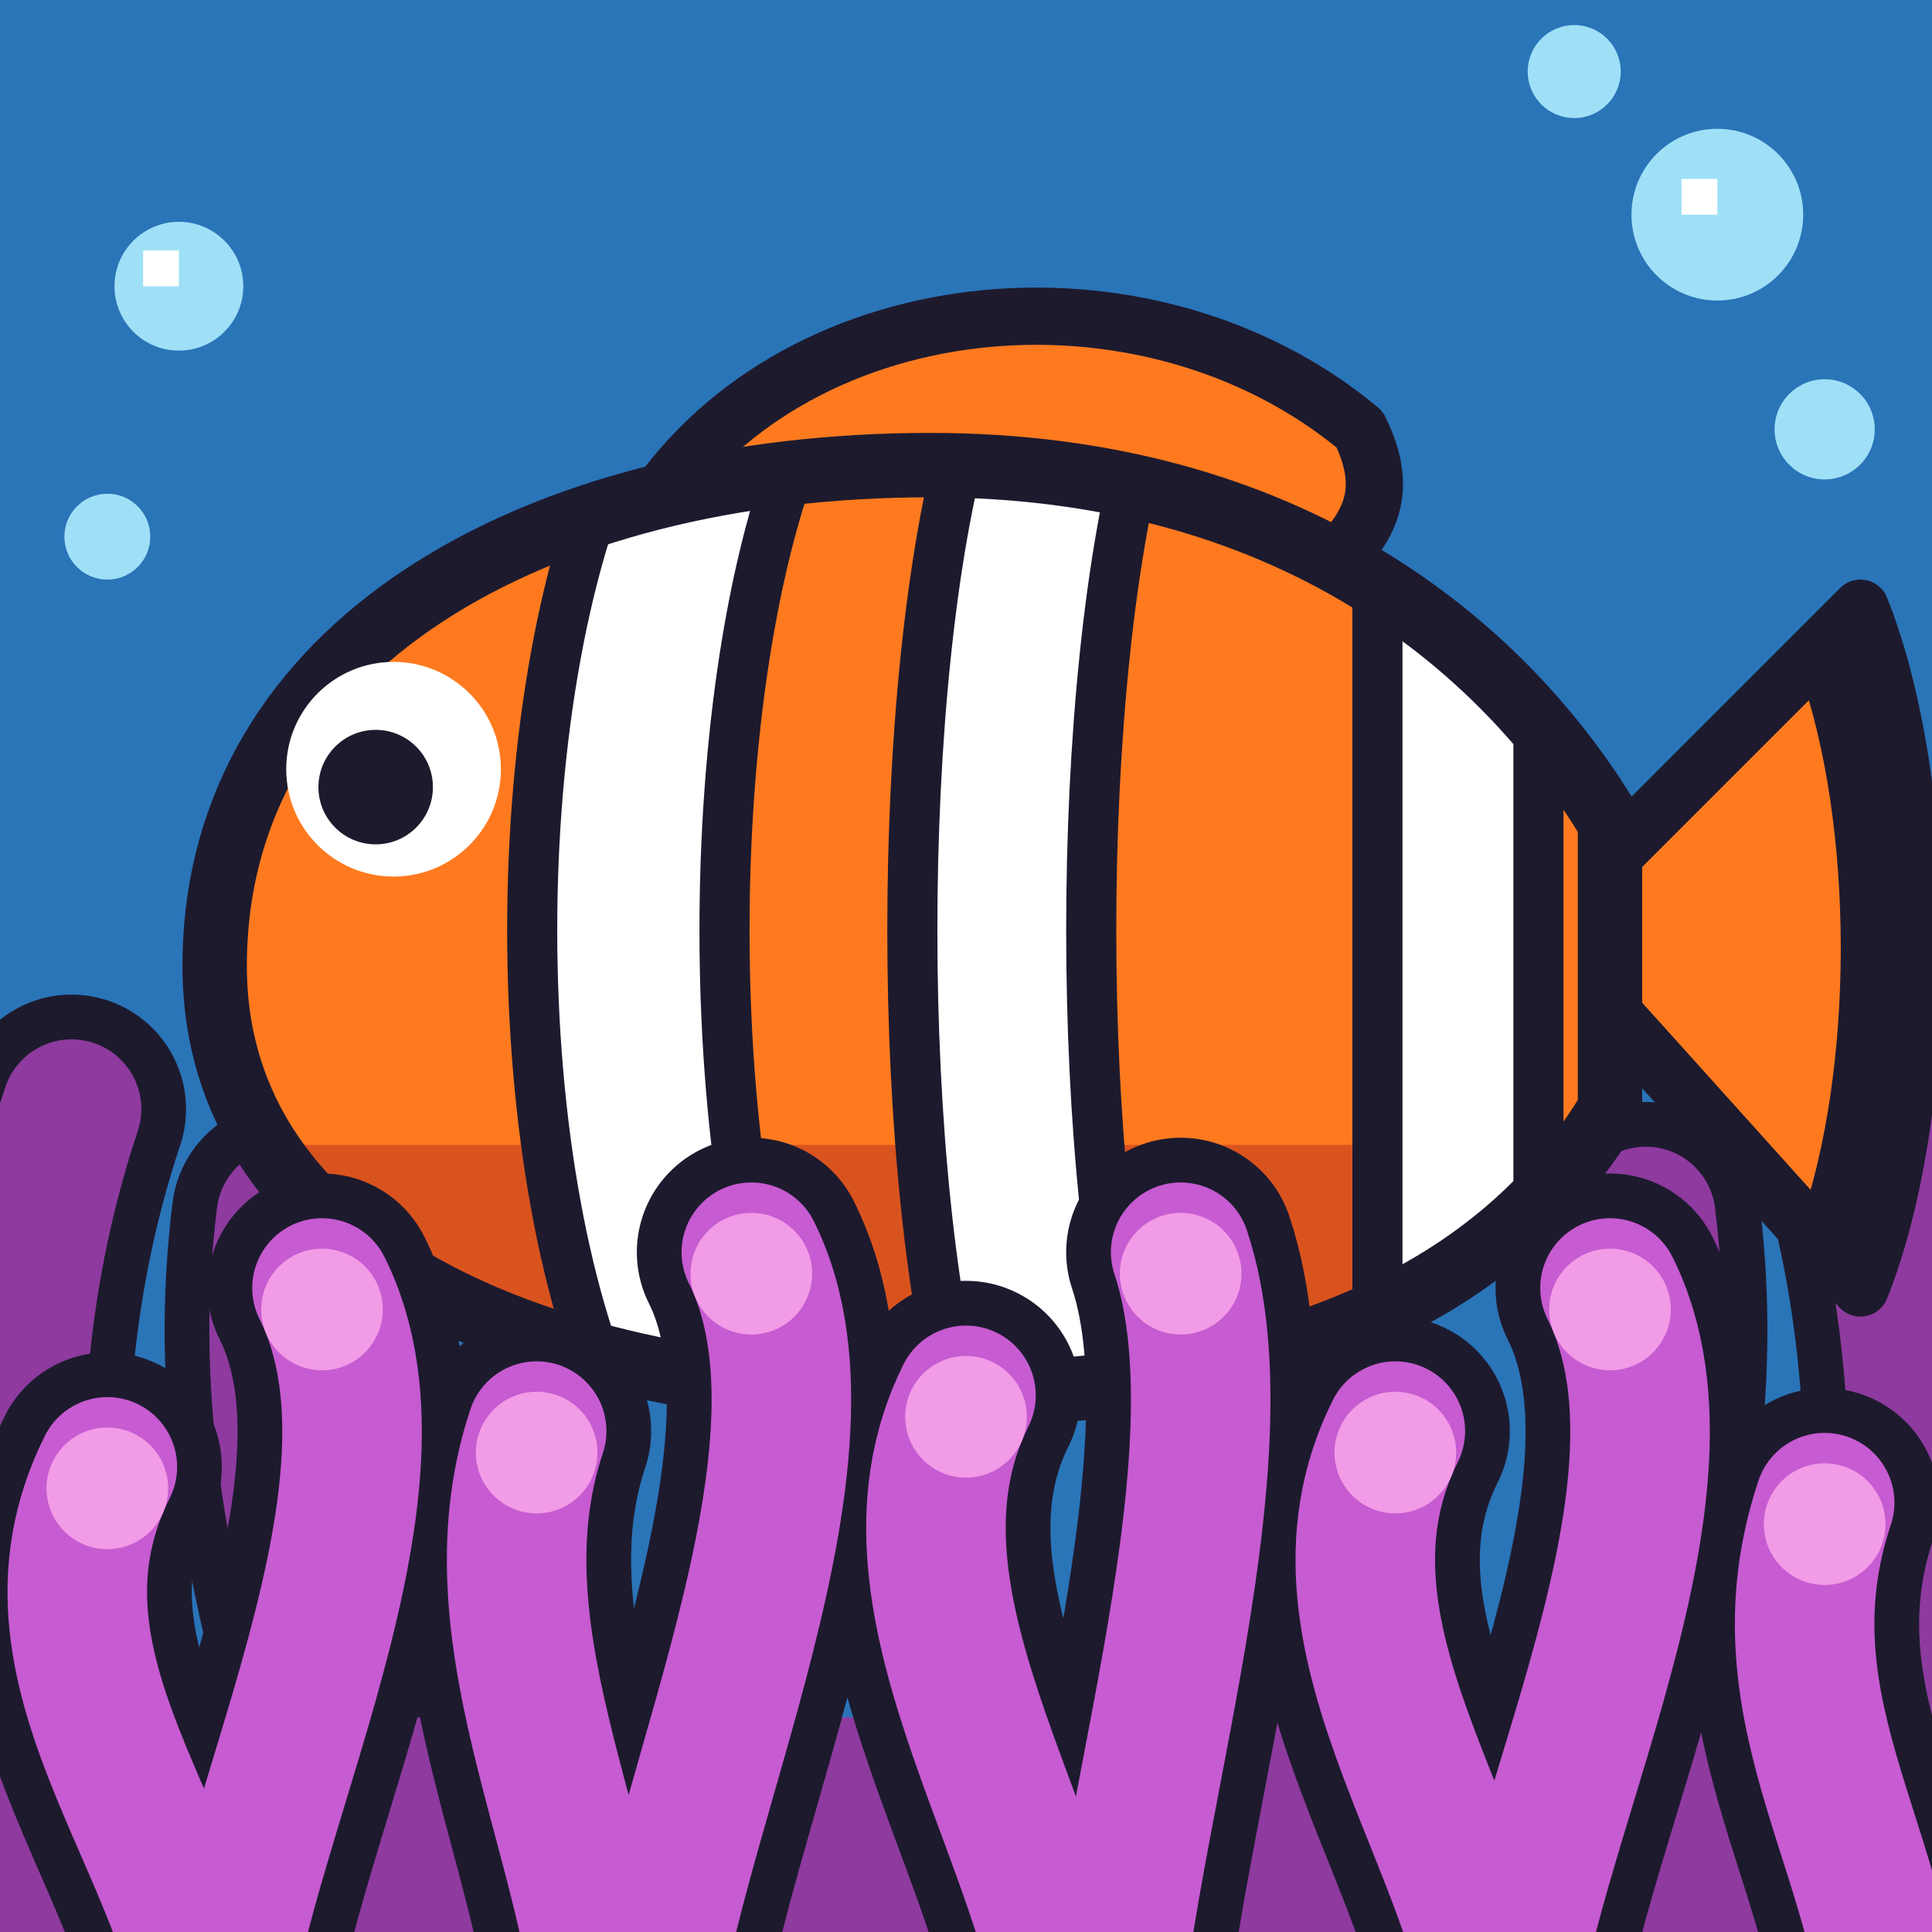
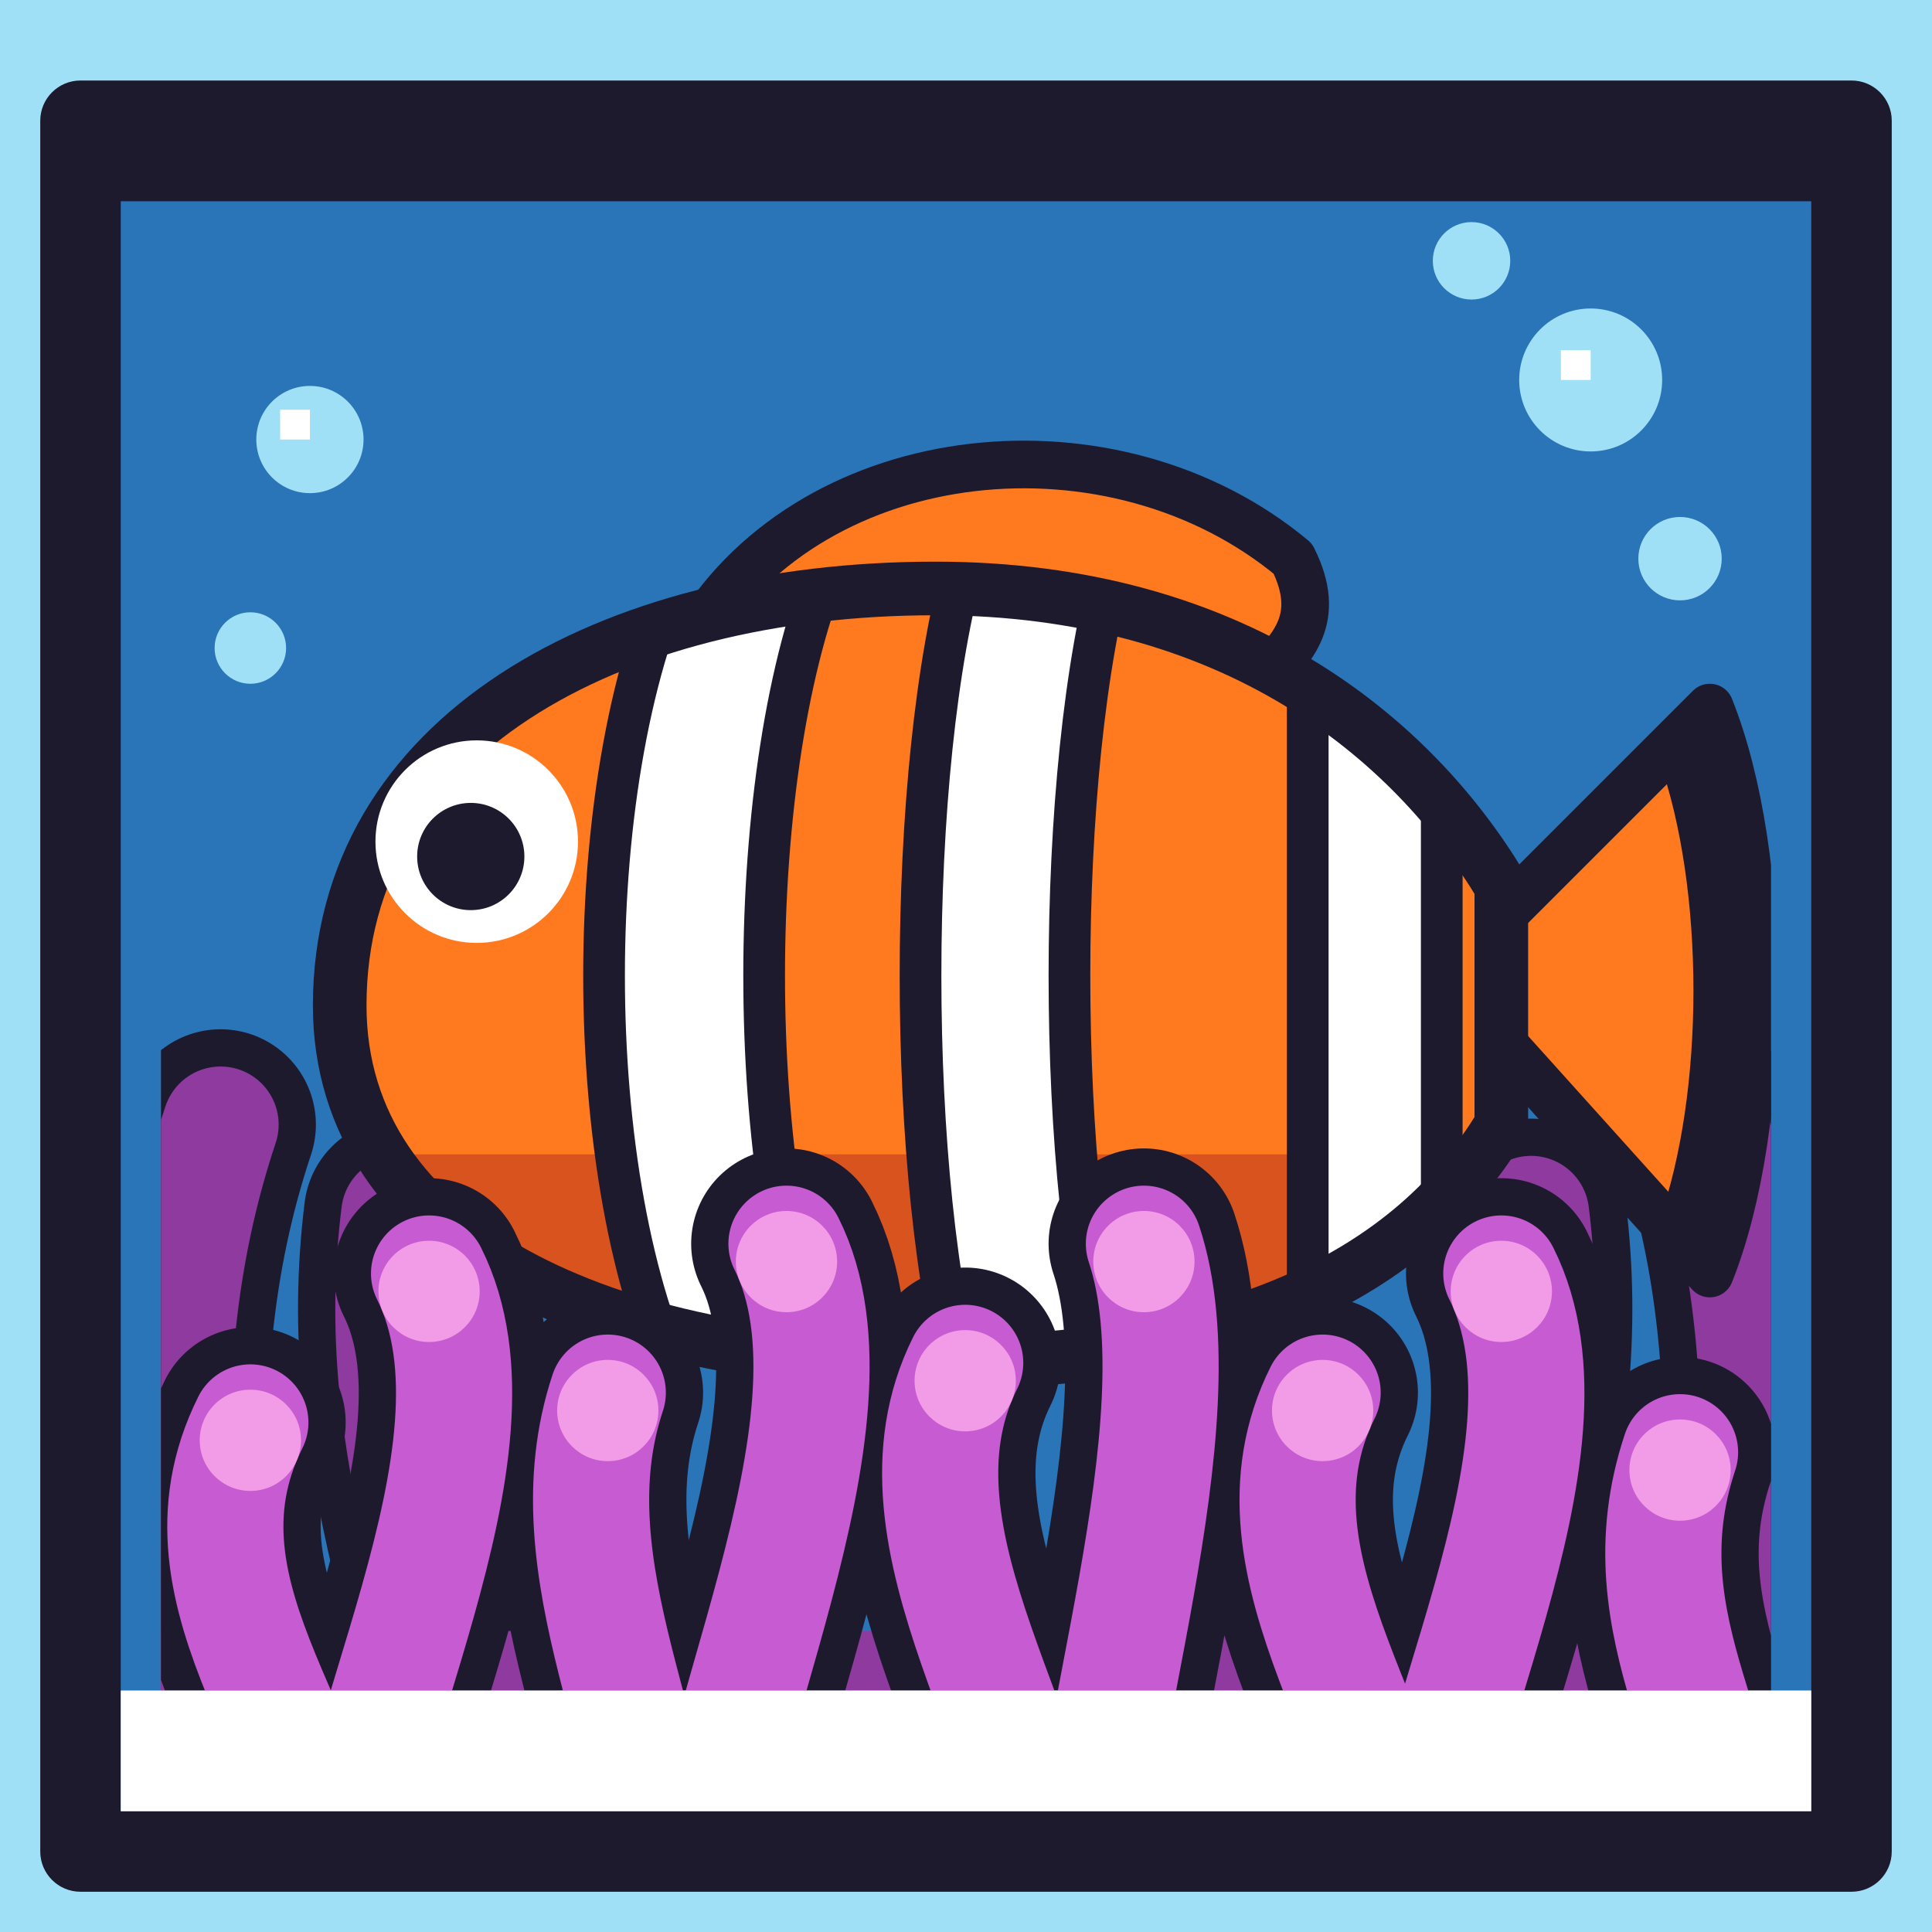
- <svg xmlns="http://www.w3.org/2000/svg" viewBox="0 0 54 54" width="54" height="54">
+ <svg xmlns="http://www.w3.org/2000/svg" viewBox="0 0 48 48" width="48" height="48">
  <defs>
    <path id="body" d="M6,23 C6,14 15,9 26,9 C36,9 42,14 45,19 L45,27 C42,32 36,35 26,35 C15,35 6,31 6,23 Z" />
    <clipPath id="bodyClip">
      <use href="#body" />
+     </clipPath>
+     <clipPath id="glass">
+       <rect x="4" y="5" width="40" height="37" />
    </clipPath>
    <g id="back" fill="none" stroke-linecap="round">
      <path d="M1,58 C1,48 -1,40 2,31 M53,58 C53,48 55,40 52,31 M12,58 C10,48 7,42 8,34 M42,58 C44,48 47,42 46,34" />
    </g>
    <g id="front" fill="none" stroke-linecap="round">
      <path d="M6,58 C6,52 0,47 3,41 M6,58 C6,52 12,42 9,36 M17,58 C17,52 13,46 15,40 M18,58 C18,52 24,41 21,35 M30,58 C30,52 24,45 27,39 M31,58 C31,52 35,41 33,35 M42,58 C42,52 36,46 39,40 M42,58 C42,52 48,42 45,36 M53,58 C53,52 49,48 51,42" />
    </g>
  </defs>
-   <rect width="54" height="54" fill="#2a74b8" />
-   <g fill="#9fe0f7">
-     <circle cx="48" cy="6" r="2.4" />
-     <circle cx="51" cy="12" r="1.4" />
-     <circle cx="44" cy="2" r="1.3" />
-     <circle cx="5" cy="8" r="1.8" />
-     <circle cx="3" cy="15" r="1.2" />
+   <rect width="48" height="48" fill="#9fe0f7" />
+   <rect x="1" y="2" width="46" height="45" rx="1" fill="#1d1a2e" />
+   <rect x="3" y="5" width="42" height="40" fill="#2a74b8" />
+   <g clip-path="url(#glass)">
+     <g transform="translate(4 5) scale(0.74)">
+       <g fill="#9fe0f7">
+         <circle cx="48" cy="6" r="2.4" />
+         <circle cx="51" cy="12" r="1.4" />
+         <circle cx="44" cy="2" r="1.3" />
+         <circle cx="5" cy="8" r="1.8" />
+         <circle cx="3" cy="15" r="1.2" />
+       </g>
+       <g fill="#ffffff">
+         <rect x="47" y="5" width="1" height="1" />
+         <rect x="4" y="7" width="1" height="1" />
+       </g>
+       <use href="#back" stroke="#1d1a2e" stroke-width="6.4" />
+       <use href="#back" stroke="#8e3a9e" stroke-width="3.9" />
+       <rect x="-2" y="48" width="58" height="8" fill="#8e3a9e" />
+       <g transform="translate(0 4)">
+         <path d="M43,22 L52,13 C54,18 54,27 52,32 Z" fill="#ff7a1f" stroke="#1d1a2e" stroke-width="1.6" stroke-linejoin="round" />
+         <path d="M51,14.5 C52.6,19 52.6,26 51,30.5" fill="none" stroke="#1d1a2e" stroke-width="1.5" />
+         <path d="M18,10.5 C22,4 32,3 38,8 C39,10 38,11 37,12 Z" fill="#ff7a1f" stroke="#1d1a2e" stroke-width="1.6" stroke-linejoin="round" />
+         <g clip-path="url(#bodyClip)">
+           <rect width="54" height="54" fill="#ff7a1f" />
+           <rect y="28" width="54" height="10" fill="#d9531e" />
+           <path d="M17.5,8 C14,15 14,29 17.5,36 L22.5,36 C19.5,29 19.5,15 22.5,8 Z" fill="#ffffff" stroke="#1d1a2e" stroke-width="1.4" />
+           <path d="M27,8 C25,15 25,29 27,36 L32,36 C30,29 30,15 32,8 Z" fill="#ffffff" stroke="#1d1a2e" stroke-width="1.4" />
+           <path d="M38.5,8 L43,8 L43,36 L38.5,36 Z" fill="#ffffff" stroke="#1d1a2e" stroke-width="1.4" />
+         </g>
+         <use href="#body" fill="none" stroke="#1d1a2e" stroke-width="1.8" />
+         <circle cx="10.6" cy="17.5" r="3.4" fill="#ffffff" />
+         <circle cx="10.4" cy="18" r="1.8" fill="#1d1a2e" />
+       </g>
+       <use href="#front" stroke="#1d1a2e" stroke-width="6.4" />
+       <use href="#front" stroke="#c75bd1" stroke-width="3.9" />
+       <g fill="#f29be6">
+         <circle cx="3" cy="41.6" r="1.7" />
+         <circle cx="9" cy="36.6" r="1.7" />
+         <circle cx="15" cy="40.6" r="1.7" />
+         <circle cx="21" cy="35.6" r="1.7" />
+         <circle cx="27" cy="39.6" r="1.7" />
+         <circle cx="33" cy="35.6" r="1.7" />
+         <circle cx="39" cy="40.6" r="1.7" />
+         <circle cx="45" cy="36.6" r="1.7" />
+         <circle cx="51" cy="42.6" r="1.7" />
+       </g>
+     </g>
  </g>
-   <g fill="#ffffff">
-     <rect x="47" y="5" width="1" height="1" />
-     <rect x="4" y="7" width="1" height="1" />
-   </g>
-   <use href="#back" stroke="#1d1a2e" stroke-width="6.4" />
-   <use href="#back" stroke="#8e3a9e" stroke-width="3.9" />
-   <rect x="0" y="48" width="54" height="6" fill="#8e3a9e" />
-   <g transform="translate(0 4)">
-     <path d="M43,22 L52,13 C54,18 54,27 52,32 Z" fill="#ff7a1f" stroke="#1d1a2e" stroke-width="1.6" stroke-linejoin="round" />
-     <path d="M51,14.5 C52.6,19 52.6,26 51,30.5" fill="none" stroke="#1d1a2e" stroke-width="1.5" />
-     <path d="M18,10.5 C22,4 32,3 38,8 C39,10 38,11 37,12 Z" fill="#ff7a1f" stroke="#1d1a2e" stroke-width="1.6" stroke-linejoin="round" />
-     <g clip-path="url(#bodyClip)">
-       <rect width="54" height="54" fill="#ff7a1f" />
-       <rect y="28" width="54" height="10" fill="#d9531e" />
-       <path d="M17.5,8 C14,15 14,29 17.5,36 L22.5,36 C19.5,29 19.5,15 22.5,8 Z" fill="#ffffff" stroke="#1d1a2e" stroke-width="1.4" />
-       <path d="M27,8 C25,15 25,29 27,36 L32,36 C30,29 30,15 32,8 Z" fill="#ffffff" stroke="#1d1a2e" stroke-width="1.4" />
-       <path d="M38.5,8 L43,8 L43,36 L38.5,36 Z" fill="#ffffff" stroke="#1d1a2e" stroke-width="1.4" />
-     </g>
-     <use href="#body" fill="none" stroke="#1d1a2e" stroke-width="1.8" />
-     <circle cx="11" cy="17.5" r="3" fill="#ffffff" />
-     <circle cx="10.5" cy="18" r="1.6" fill="#1d1a2e" />
-   </g>
-   <use href="#front" stroke="#1d1a2e" stroke-width="6.4" />
-   <use href="#front" stroke="#c75bd1" stroke-width="3.9" />
-   <g fill="#f29be6">
-     <circle cx="3" cy="41.6" r="1.7" />
-     <circle cx="9" cy="36.6" r="1.7" />
-     <circle cx="15" cy="40.6" r="1.7" />
-     <circle cx="21" cy="35.6" r="1.7" />
-     <circle cx="27" cy="39.6" r="1.7" />
-     <circle cx="33" cy="35.6" r="1.7" />
-     <circle cx="39" cy="40.6" r="1.7" />
-     <circle cx="45" cy="36.6" r="1.7" />
-     <circle cx="51" cy="42.6" r="1.7" />
-   </g>
+   <rect x="3" y="42" width="42" height="3" fill="#ffffff" />
</svg>
